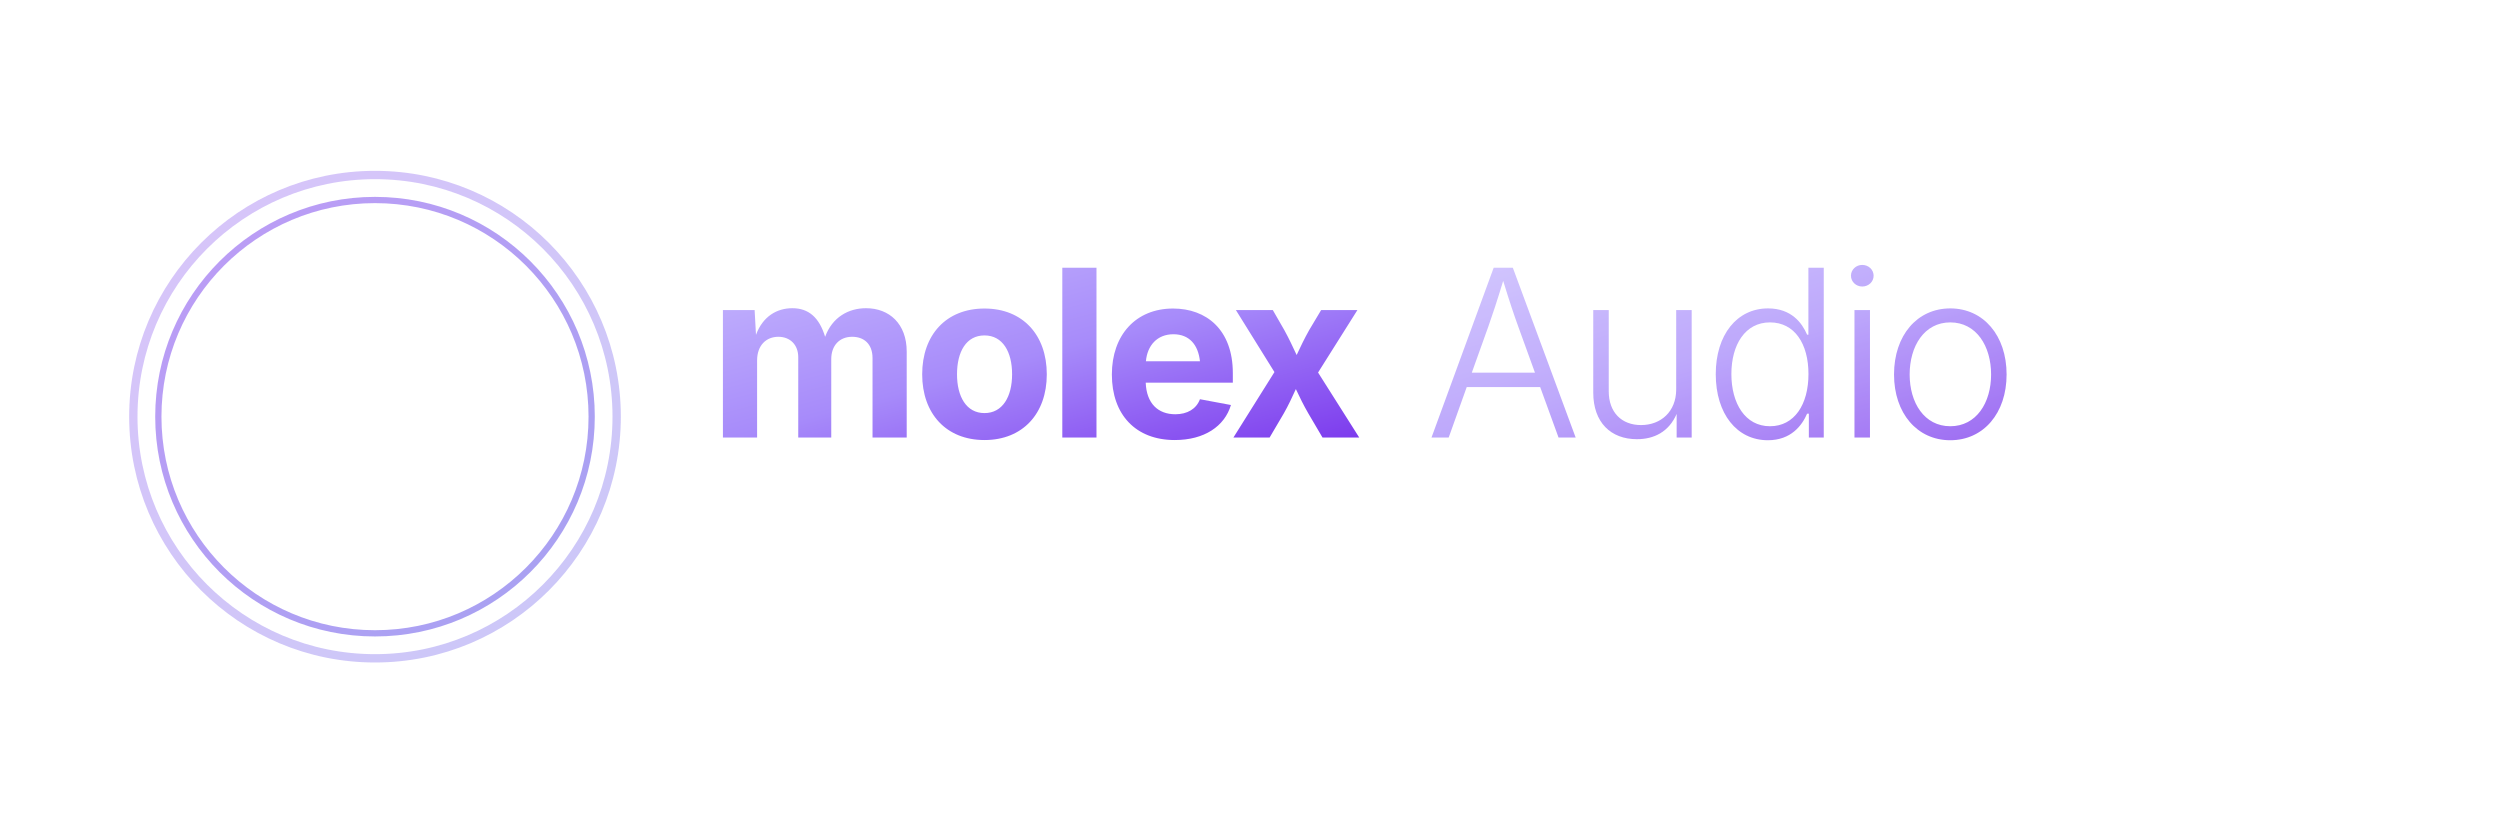
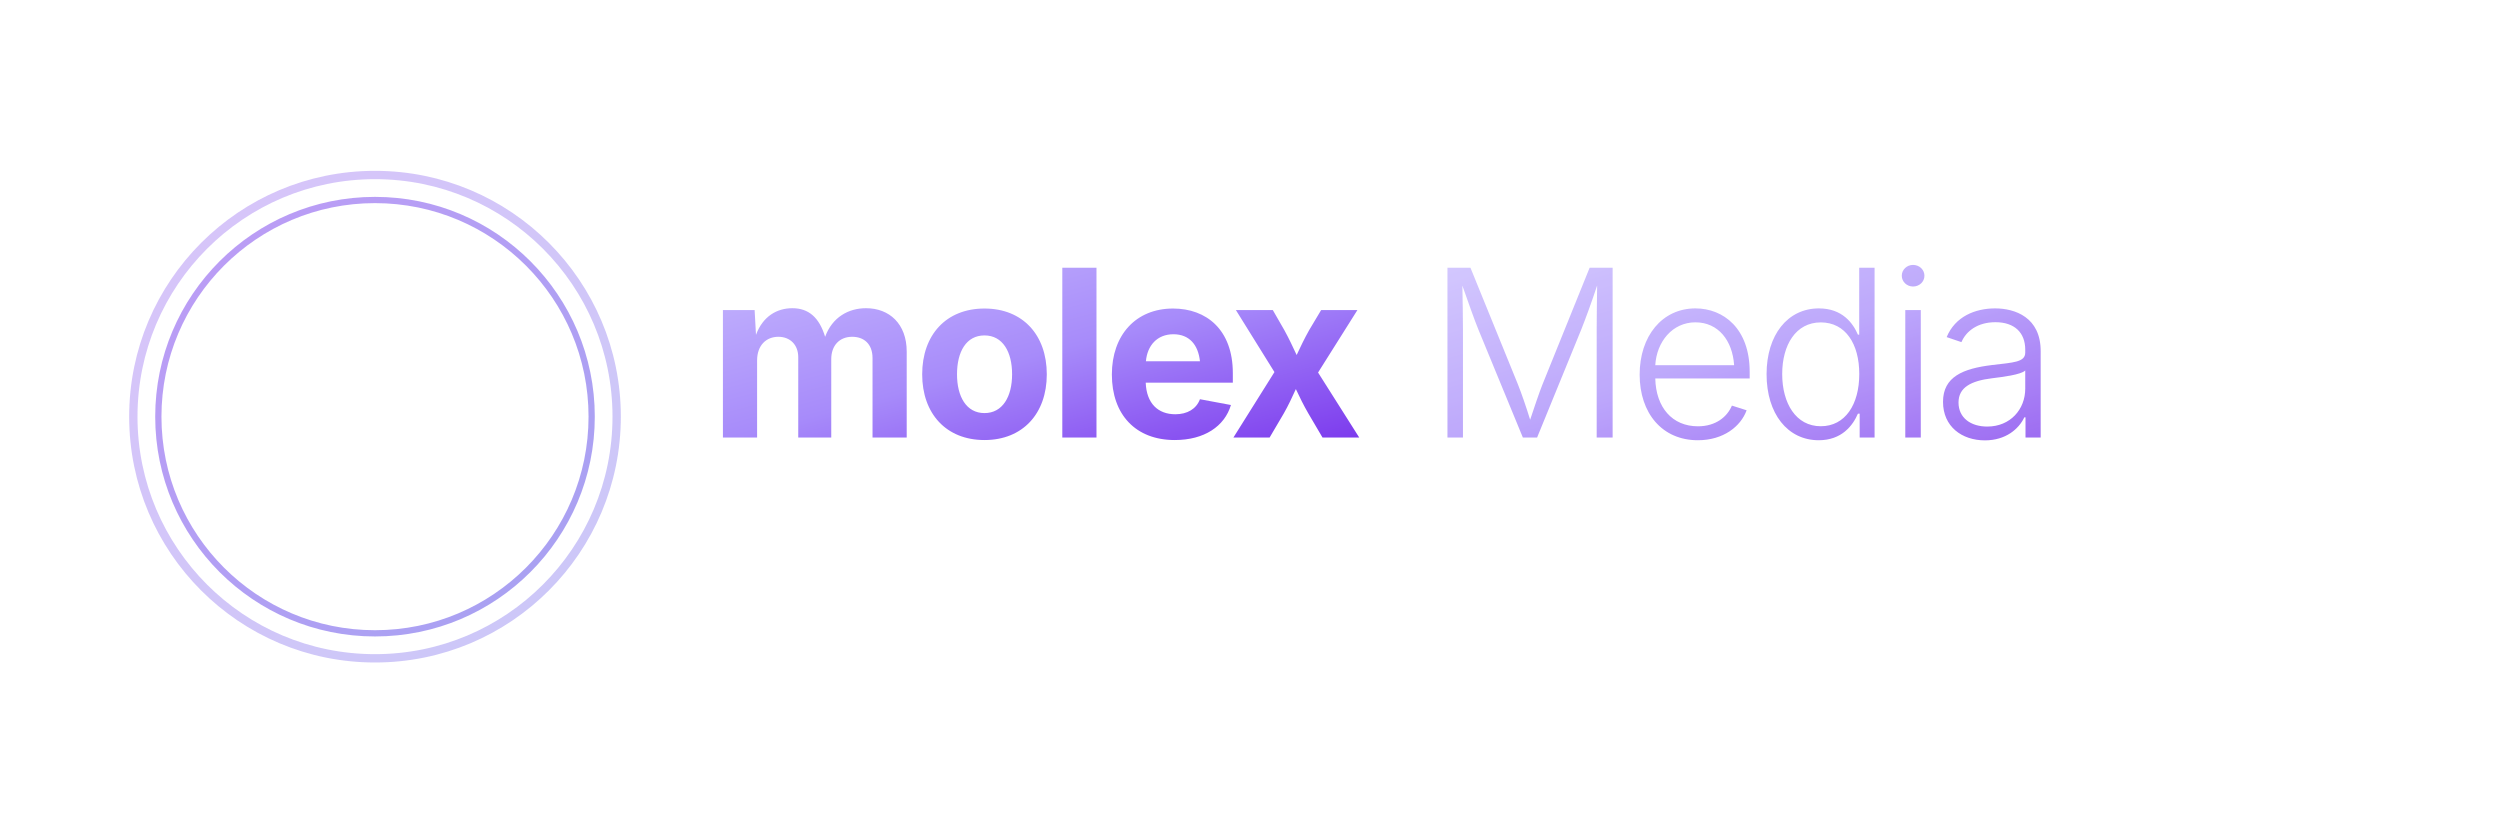
<svg xmlns="http://www.w3.org/2000/svg" viewBox="0 0 600 200" width="600" height="200">
  <defs>
    <filter id="glow" x="-20%" y="-20%" width="140%" height="140%">
      <feGaussianBlur stdDeviation="3" result="blur" />
      <feMerge>
        <feMergeNode in="blur" />
        <feMergeNode in="SourceGraphic" />
      </feMerge>
    </filter>
    <linearGradient id="barGrad" x1="0" y1="0" x2="0" y2="1">
      <stop offset="0%" stop-color="#a78bfa" />
      <stop offset="50%" stop-color="#7c3aed" />
      <stop offset="100%" stop-color="#4f46e5" />
    </linearGradient>
    <linearGradient id="textGrad" x1="0" y1="0" x2="1" y2="1">
      <stop offset="0%" stop-color="#c4b5fd" />
      <stop offset="50%" stop-color="#a78bfa" />
      <stop offset="100%" stop-color="#7c3aed" />
    </linearGradient>
    <linearGradient id="ringGrad" x1="0" y1="0" x2="1" y2="1">
      <stop offset="0%" stop-color="#7c3aed" />
      <stop offset="100%" stop-color="#4f46e5" />
    </linearGradient>
  </defs>
  <g transform="translate(90, 100)">
    <circle cx="0" cy="0" r="58" fill="none" stroke="url(#ringGrad)" stroke-width="2" opacity="0.3">
      <animate attributeName="r" values="58;62;58" dur="3s" repeatCount="indefinite" />
      <animate attributeName="opacity" values="0.3;0.15;0.3" dur="3s" repeatCount="indefinite" />
    </circle>
    <circle cx="0" cy="0" r="52" fill="none" stroke="url(#ringGrad)" stroke-width="1.5" opacity="0.5" />
    <g filter="url(#glow)">
      <rect x="-30" y="-4" width="5" rx="2.5" fill="url(#barGrad)">
        <animate attributeName="height" values="8;28;14;32;8" dur="1.2s" repeatCount="indefinite" />
        <animate attributeName="y" values="-4;-14;-7;-16;-4" dur="1.2s" repeatCount="indefinite" />
      </rect>
      <rect x="-20" y="-4" width="5" rx="2.5" fill="url(#barGrad)">
        <animate attributeName="height" values="8;36;20;12;8" dur="1.4s" repeatCount="indefinite" />
        <animate attributeName="y" values="-4;-18;-10;-6;-4" dur="1.4s" repeatCount="indefinite" />
      </rect>
      <rect x="-10" y="-4" width="5" rx="2.5" fill="url(#barGrad)">
        <animate attributeName="height" values="8;42;16;38;8" dur="1.0s" repeatCount="indefinite" />
        <animate attributeName="y" values="-4;-21;-8;-19;-4" dur="1.0s" repeatCount="indefinite" />
      </rect>
      <rect x="0" y="-4" width="5" rx="2.5" fill="url(#barGrad)">
        <animate attributeName="height" values="8;48;24;44;8" dur="0.9s" repeatCount="indefinite" />
        <animate attributeName="y" values="-4;-24;-12;-22;-4" dur="0.9s" repeatCount="indefinite" />
      </rect>
      <rect x="10" y="-4" width="5" rx="2.5" fill="url(#barGrad)">
        <animate attributeName="height" values="8;34;18;40;8" dur="1.1s" repeatCount="indefinite" />
        <animate attributeName="y" values="-4;-17;-9;-20;-4" dur="1.1s" repeatCount="indefinite" />
      </rect>
      <rect x="20" y="-4" width="5" rx="2.5" fill="url(#barGrad)">
        <animate attributeName="height" values="8;24;30;10;8" dur="1.3s" repeatCount="indefinite" />
        <animate attributeName="y" values="-4;-12;-15;-5;-4" dur="1.3s" repeatCount="indefinite" />
      </rect>
    </g>
  </g>
  <g transform="translate(170, 100)">
    <text x="0" y="5" font-family="'SF Pro Display', 'Inter', 'Segoe UI', system-ui, sans-serif" font-size="56" font-weight="700" letter-spacing="-2" fill="url(#textGrad)">
      molex
      <animate attributeName="opacity" values="0;1" dur="0.8s" fill="freeze" />
    </text>
    <text x="172" y="5" font-family="'SF Pro Display', 'Inter', 'Segoe UI', system-ui, sans-serif" font-size="56" font-weight="300" letter-spacing="-2" fill="url(#textGrad)" opacity="0.75">
-       Audio
+       Media
      <animate attributeName="opacity" values="0;0.75" dur="0.8s" begin="0.3s" fill="freeze" />
    </text>
    <text x="2" y="32" font-family="'SF Pro Display', 'Inter', 'Segoe UI', system-ui, sans-serif" font-size="13" font-weight="400" letter-spacing="4" fill="#a78bfa" opacity="0">
-       AUDIO PROCESSING TOOL
+       MEDIA PROCESSING TOOLKIT
      <animate attributeName="opacity" values="0;0.6" dur="0.6s" begin="0.6s" fill="freeze" />
    </text>
  </g>
  <line x1="0" y1="100" x2="600" y2="100" stroke="#7c3aed" stroke-width="0.5" opacity="0">
    <animate attributeName="opacity" values="0;0.15;0" dur="4s" repeatCount="indefinite" />
  </line>
</svg>
